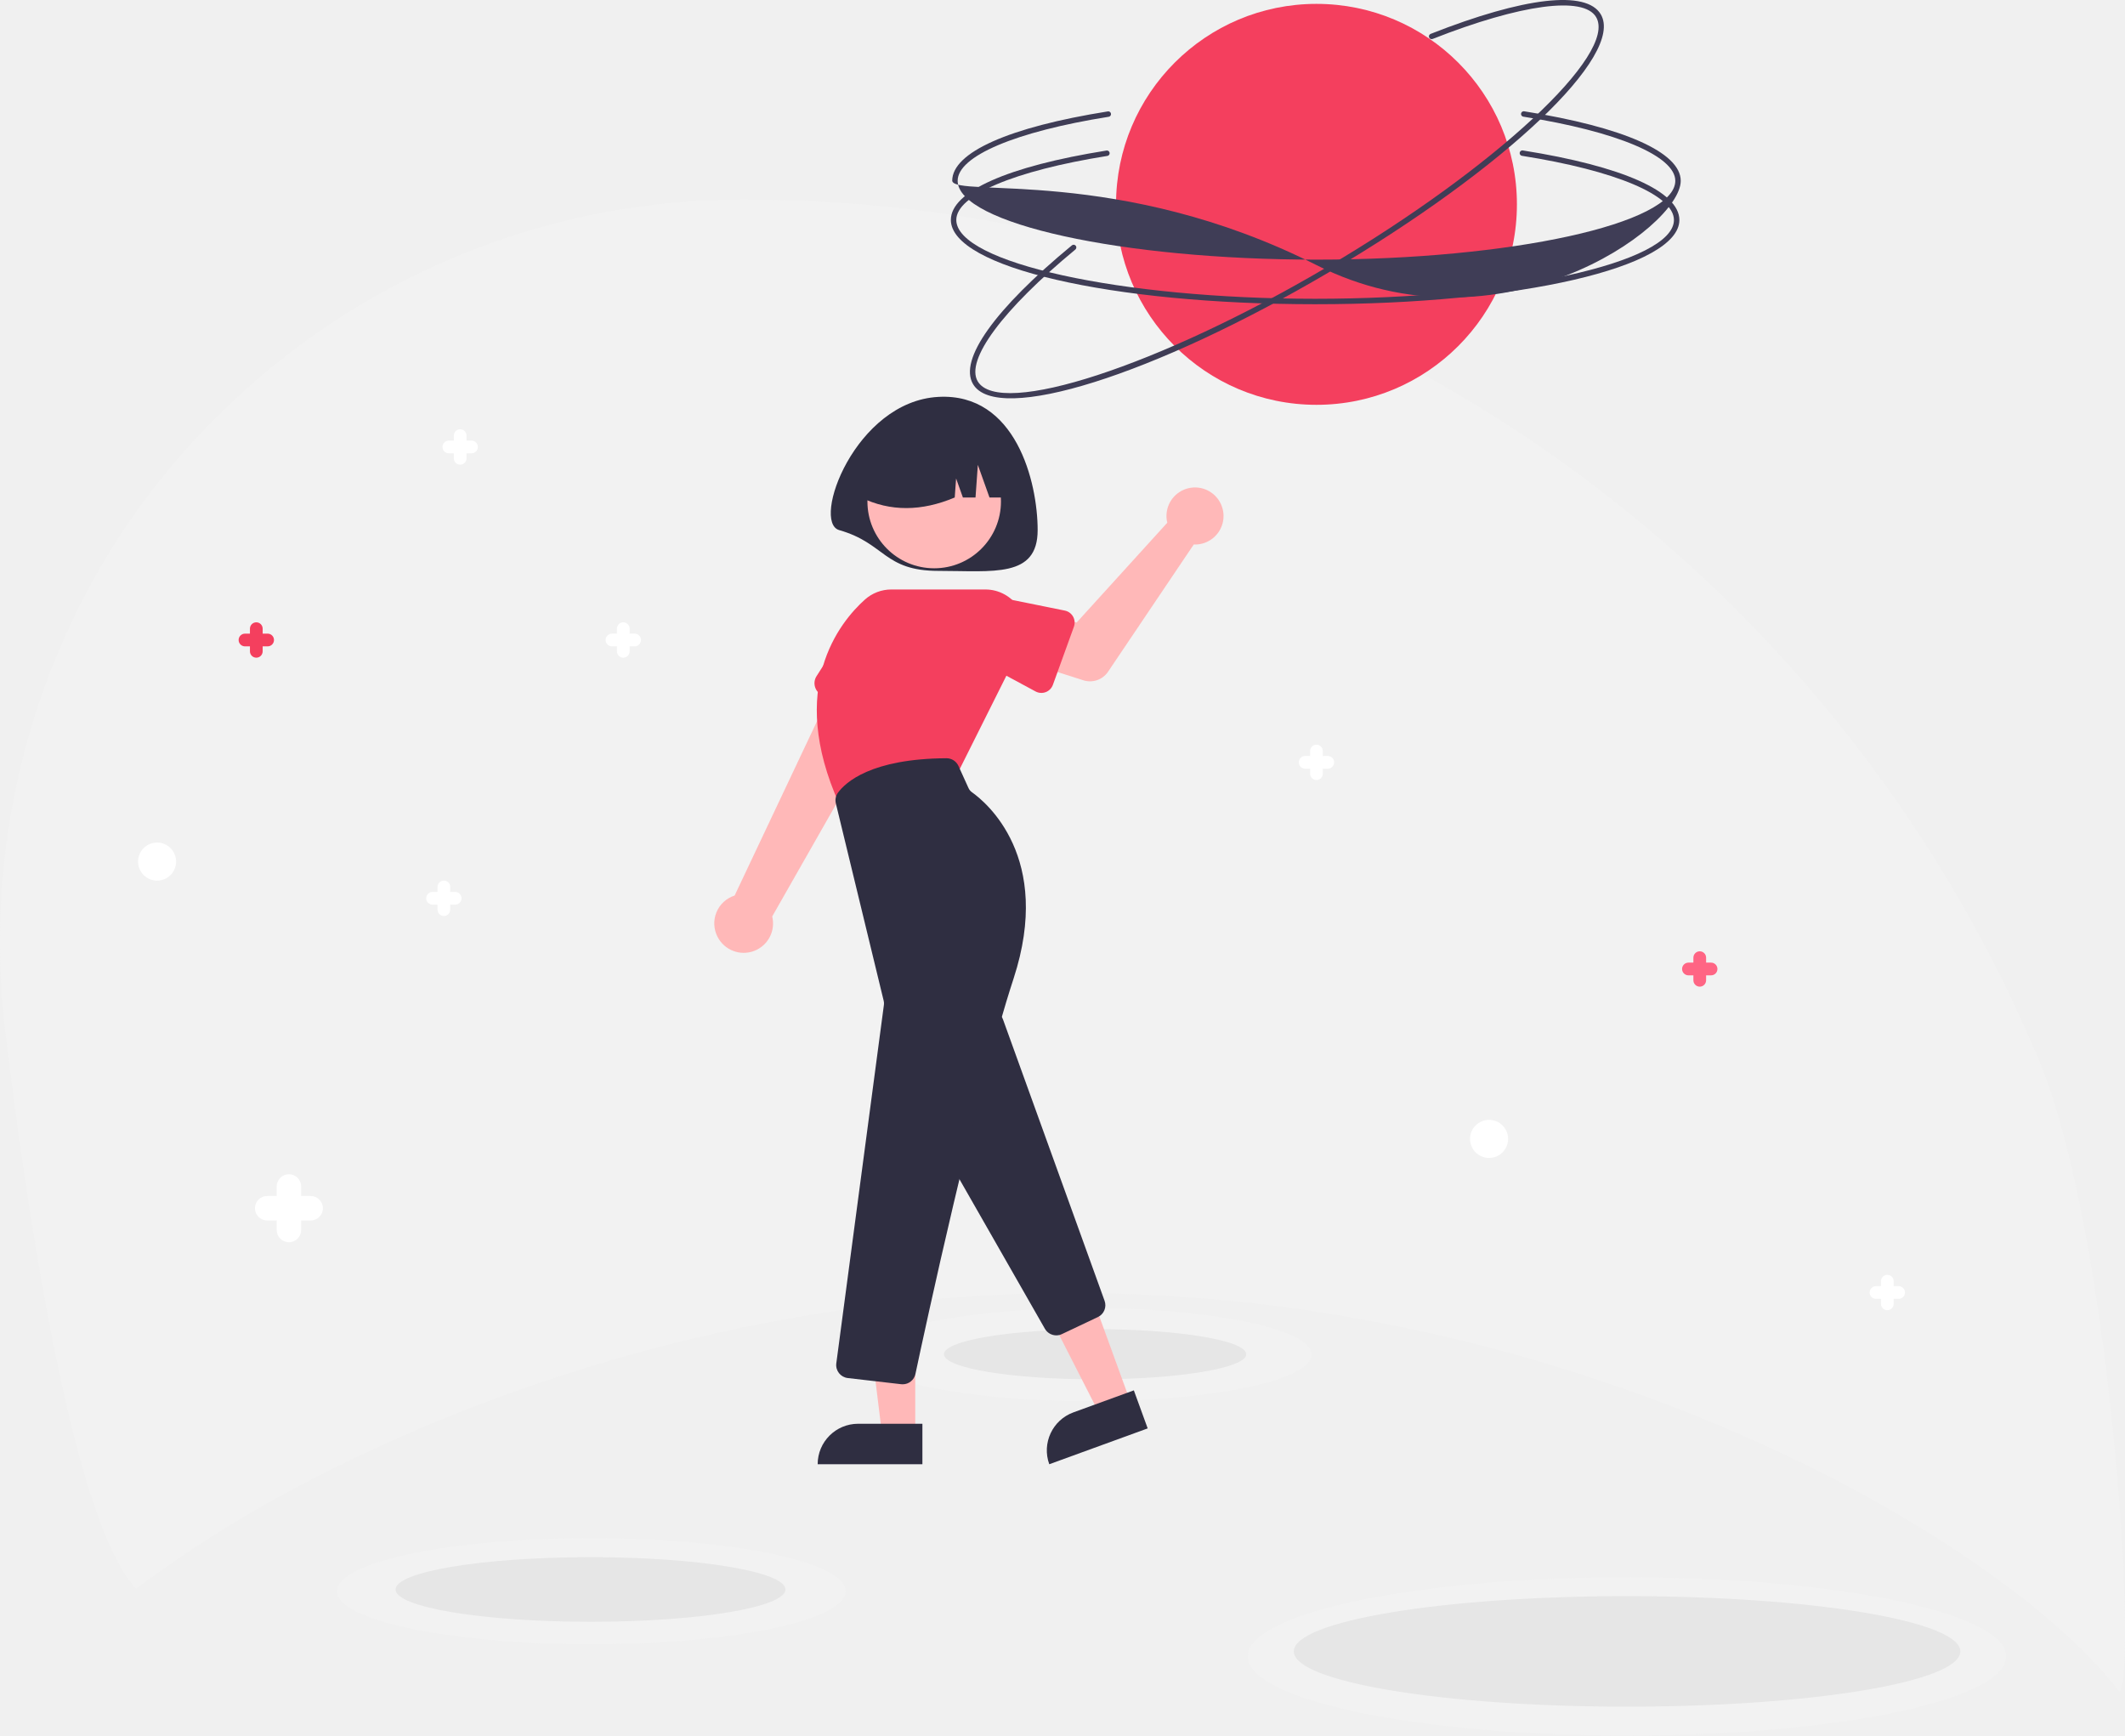
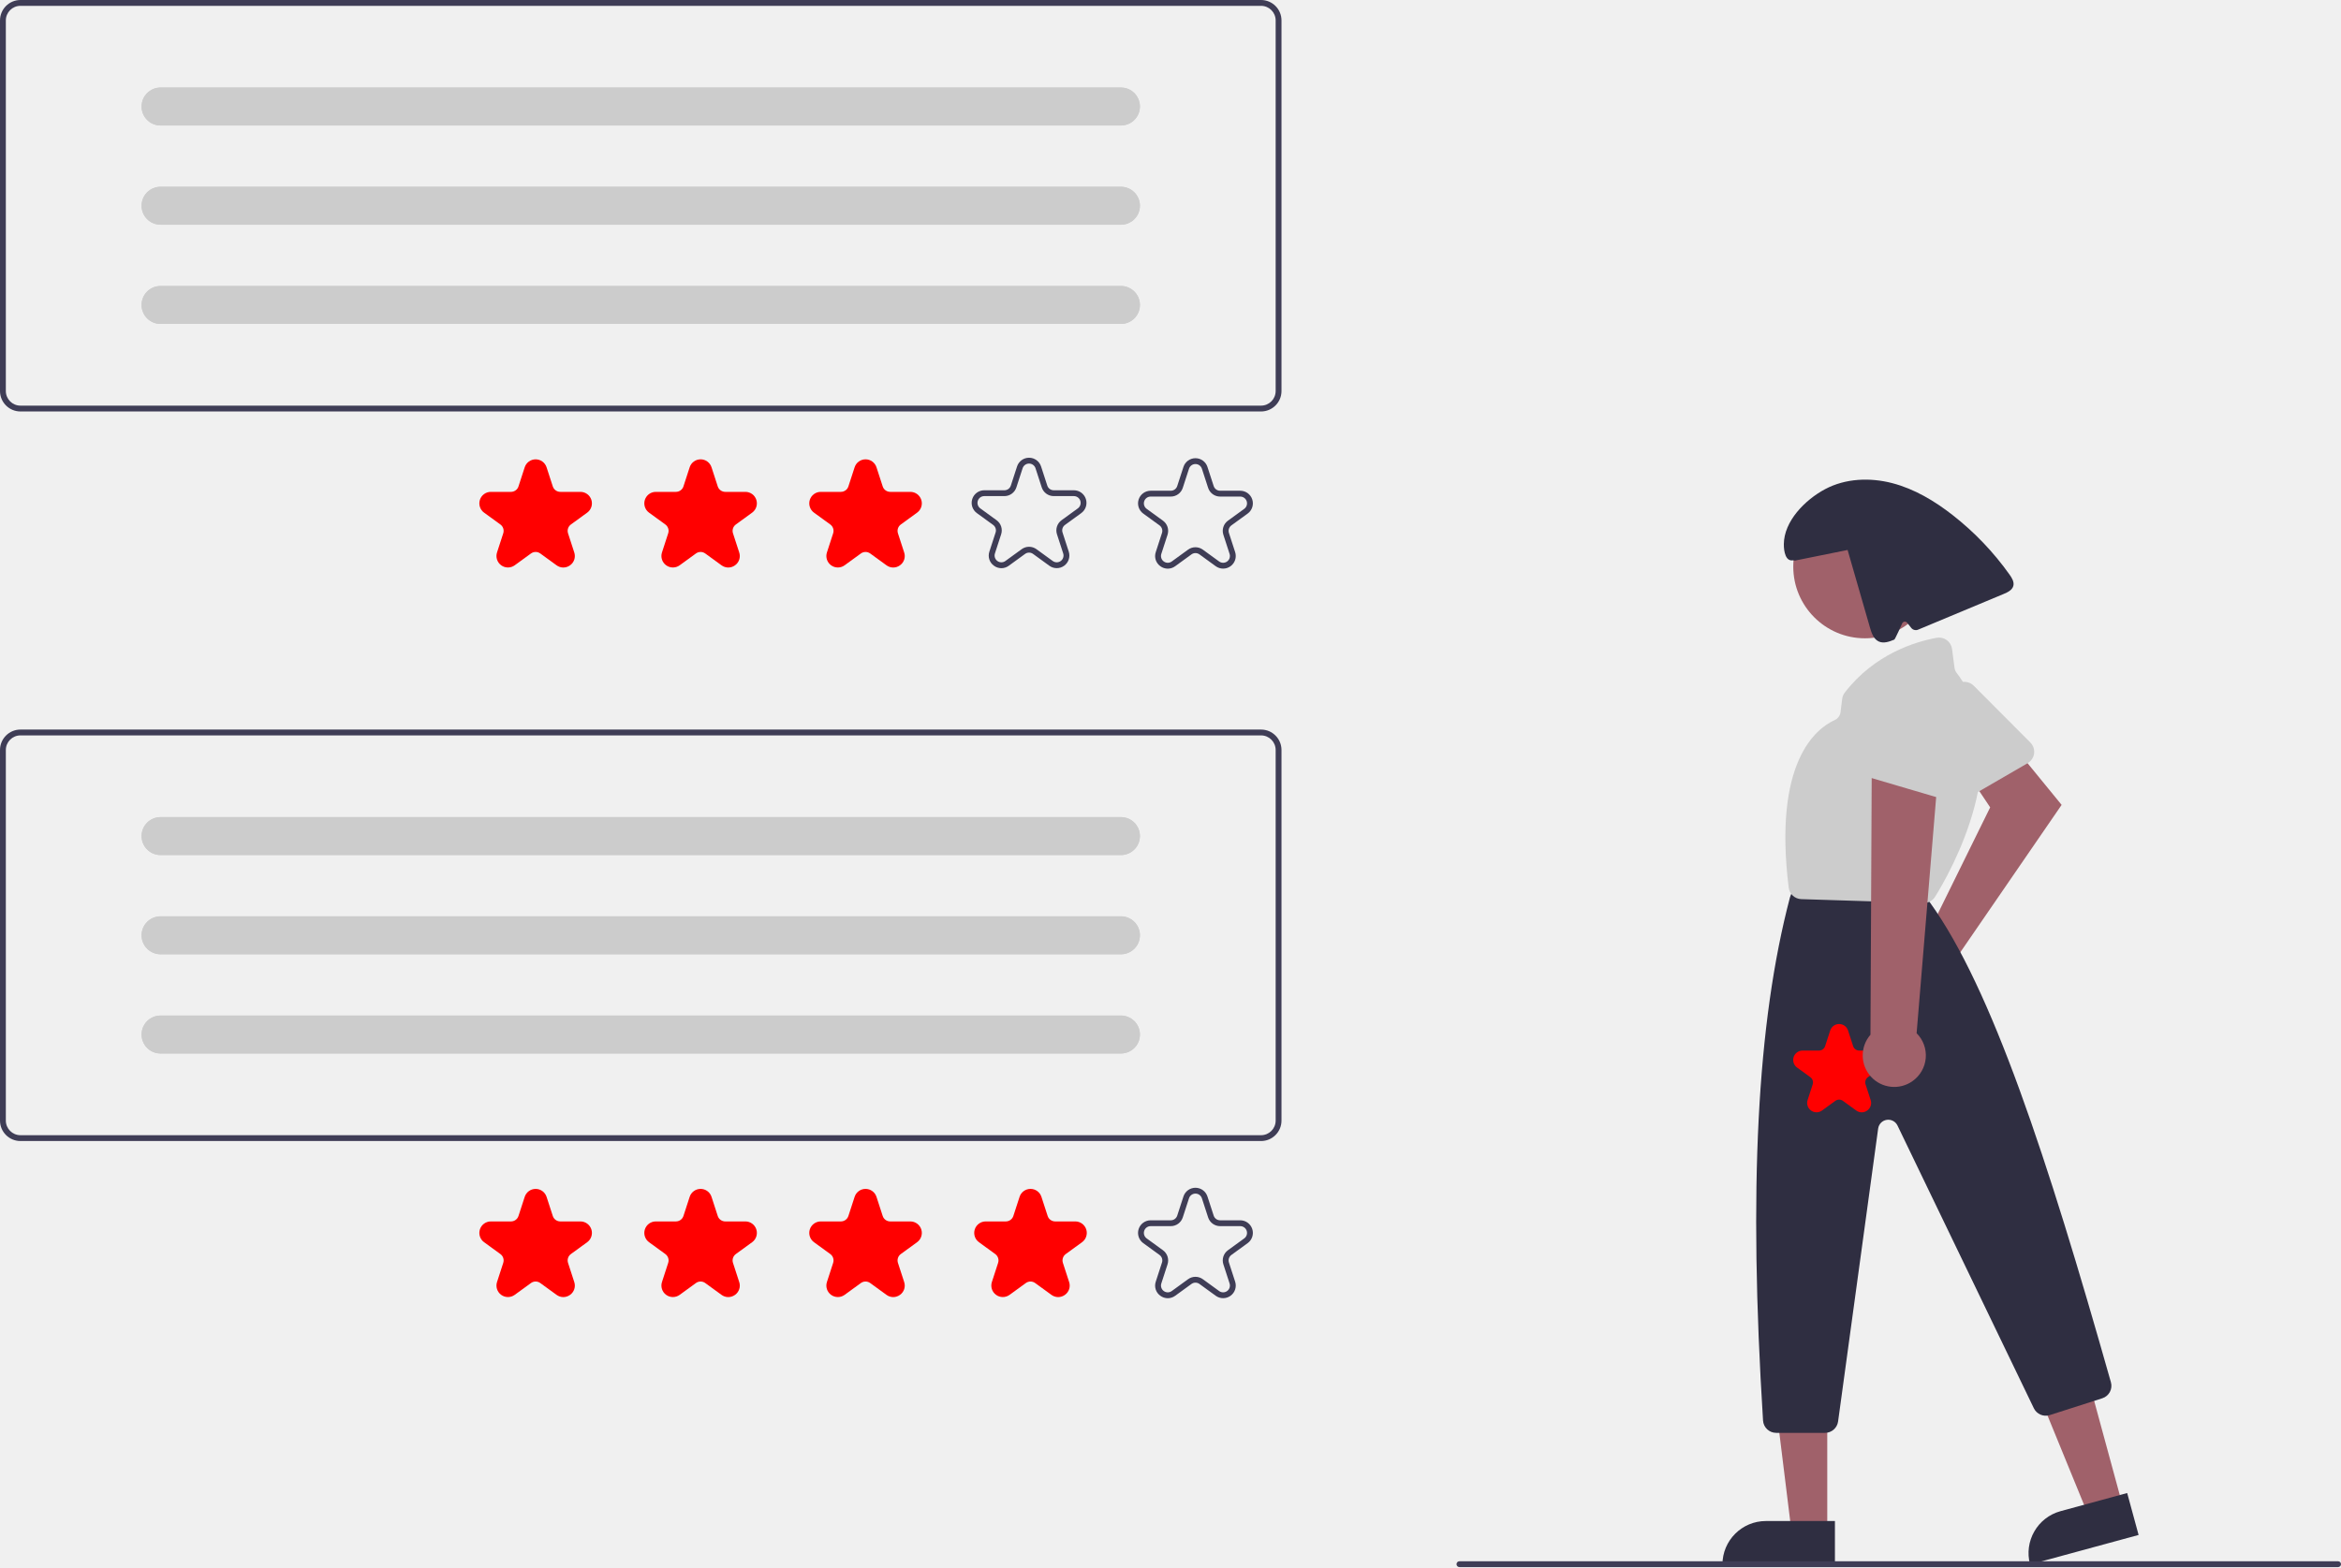
- <svg xmlns="http://www.w3.org/2000/svg" data-name="Layer 1" width="781.723" height="638.346" viewBox="0 0 781.723 638.346">
-   <path d="M323.856,674.907c49.338-25.576,151.33-68.483,280.069-68.483s230.731,42.907,280.069,68.483c48.032,24.9,86.661,54.258,104.858,78.211,6.633-9.028-3.102-169.642-30.044-233.34A516.235,516.235,0,0,0,482.745,204.223,273.27,273.27,0,0,0,288.24,284.79q-1.624,1.624-3.217,3.269c-57.017,58.899-83.64,140.844-73.92,222.242,6.92,57.952,23.976,179.165,48.074,204.866A458.814,458.814,0,0,1,323.856,674.907Z" transform="translate(-209.1386 -130.8269)" fill="#f2f2f2" />
-   <circle cx="484.291" cy="75.16" r="73.736" fill="#f43f5e" />
-   <ellipse cx="400.52" cy="498.246" rx="81.969" ry="17.1" fill="#f2f2f2" />
-   <path d="M692.929,242.723c-75.14-.007-133.999-13.629-133.997-31.012.001-10.422,20.858-19.719,57.222-25.506a1,1,0,1,1,.331,1.972l-.004.001-.013.002c-34.255,5.452-55.536,14.469-55.537,23.531-.001,15.72,60.446,29.005,131.997,29.012s132.001-13.268,132.003-28.988c.001-9.101-21.414-18.143-55.888-23.598a1,1,0,1,1,.302-1.977l.003.001.007.001c36.591,5.79,57.576,15.111,57.575,25.574C826.93,229.118,768.069,242.73,692.929,242.723Z" transform="translate(-209.1386 -130.8269)" fill="#3f3d56" />
-   <path d="M698.284,230.811c-64.749,38.126-122.378,56.258-131.199,41.278-5.288-8.981,7.966-27.576,36.363-51.017a1,1,0,1,1,1.286,1.532l-.003.002-.01.008c-26.75,22.082-40.511,40.65-35.913,48.459,7.976,13.546,66.804-5.682,128.46-41.987s107.008-78.42,99.031-91.966c-4.618-7.842-27.659-4.766-60.132,8.028a1,1,0,1,1-.743-1.857l.003-.001.007-.003c34.467-13.58,57.28-16.198,62.588-7.182C806.845,151.086,763.033,192.685,698.284,230.811Z" transform="translate(-209.1386 -130.8269)" fill="#3f3d56" />
-   <ellipse cx="402.84" cy="498.099" rx="55.605" ry="9.218" fill="#e6e6e6" />
-   <ellipse cx="217.52" cy="585.249" rx="93.552" ry="19.516" fill="#f2f2f2" />
-   <ellipse cx="598.52" cy="609.246" rx="139.491" ry="29.1" fill="#f2f2f2" />
-   <ellipse cx="217.235" cy="584.622" rx="71.711" ry="11.888" fill="#e6e6e6" />
-   <ellipse cx="598.551" cy="607.397" rx="122.603" ry="20.324" fill="#e6e6e6" />
-   <circle cx="57.787" cy="316.896" r="7" fill="#fff" />
-   <circle cx="547.787" cy="418.896" r="7" fill="#fff" />
-   <path d="M517.858,325.803c16.995,4.85,16.342,15,36.5,15s36.5,2.673,36.5-15-8.023-50.527-36.5-49C523.709,278.446,507.554,322.863,517.858,325.803Z" transform="translate(-209.1386 -130.8269)" fill="#2f2e41" />
-   <path d="M473.133,475.456a10.743,10.743,0,0,1,6.253-15.24l41.816-88.459,19.128,13.413L493.211,467.905a10.801,10.801,0,0,1-20.078,7.551Z" transform="translate(-209.1386 -130.8269)" fill="#ffb8b8" />
-   <path d="M508.965,383.502a4.812,4.812,0,0,1,.552-3.973l13.001-20.382A13.377,13.377,0,0,1,546.974,369.997l-6.549,23.353a4.817,4.817,0,0,1-6.604,3.096l-22.209-9.931A4.812,4.812,0,0,1,508.965,383.502Z" transform="translate(-209.1386 -130.8269)" fill="#f43f5e" />
-   <polygon points="415.837 515.575 404.317 519.77 382.656 477.332 399.658 471.141 415.837 515.575" fill="#ffb8b8" />
-   <path d="M604.028,650.301l22.217-8.089h0l5.093,13.988h0L595.133,669.383h0A14.887,14.887,0,0,1,604.028,650.301Z" transform="translate(-209.1386 -130.8269)" fill="#2f2e41" />
-   <path d="M593.526,619.558l-43.887-76.802a4.822,4.822,0,0,1,.052-4.868l19.762-32.937a4.817,4.817,0,0,1,8.661.841l37.364,103.468a4.799,4.799,0,0,1-2.469,5.99l-13.239,6.271a4.773,4.773,0,0,1-2.044.459A4.84,4.84,0,0,1,593.526,619.558Z" transform="translate(-209.1386 -130.8269)" fill="#2f2e41" />
-   <circle cx="343.662" cy="184.456" r="24.561" fill="#ffb8b8" />
-   <path d="M517.865,426.534c-19.342-42.889.157-66.859,9.439-75.173a14.557,14.557,0,0,1,9.73-3.721H571.634A14.576,14.576,0,0,1,584.671,368.734l-23.13,46.259-43.488,11.96Z" transform="translate(-209.1386 -130.8269)" fill="#f43f5e" />
-   <polygon points="336.698 527.172 324.438 527.171 318.606 479.883 336.7 479.884 336.698 527.172" fill="#ffb8b8" />
-   <path d="M524.82,654.495H548.463V669.382H509.933a14.887,14.887,0,0,1,14.887-14.887Z" transform="translate(-209.1386 -130.8269)" fill="#2f2e41" />
-   <path d="M540.642,639.946l-19.629-2.264a4.818,4.818,0,0,1-4.233-5.339c.003-.027.006-.054.01-.081l17.518-131.9a3.75,3.75,0,0,0-.073-1.377l-17.608-72.645a4.761,4.761,0,0,1,.754-3.926c2.73-3.764,12.086-12.537,39.914-12.703h.03a4.834,4.834,0,0,1,4.397,2.827l3.712,8.166a3.763,3.763,0,0,0,1.253,1.513c5.11,3.617,29.862,23.918,15.328,68.489-14.285,43.807-32.587,128.855-36.111,145.459a4.791,4.791,0,0,1-4.698,3.814A4.918,4.918,0,0,1,540.642,639.946Z" transform="translate(-209.1386 -130.8269)" fill="#2f2e41" />
-   <path d="M638.28,321.447a10.528,10.528,0,0,0,.273,1.635L605.206,359.79,593.428,357.252l-6.154,17.274,20.413,6.52a8,8,0,0,0,9.069-3.151l31.521-46.795a10.497,10.497,0,1,0-9.997-9.651Z" transform="translate(-209.1386 -130.8269)" fill="#ffb8b8" />
-   <path d="M604.196,361.346,596.465,382.718a4.5,4.5,0,0,1-6.366,2.431L570.151,374.402a12.497,12.497,0,0,1,8.571-23.479l22.136,4.482a4.5,4.5,0,0,1,3.337,5.941Z" transform="translate(-209.1386 -130.8269)" fill="#f43f5e" />
-   <path d="M582.858,313.803h-9.714l-4.286-12-.857,12h-4.643l-2.5-7-.5,7c-12.15,5.127-23.668,5.268-34.5,0a26,26,0,0,1,26-26h5A26,26,0,0,1,582.858,313.803Z" transform="translate(-209.1386 -130.8269)" fill="#2f2e41" />
-   <path d="M323.425,570.723h-3.5v-3.5a4.5,4.5,0,0,0-9,0v3.5h-3.5a4.5,4.5,0,0,0,0,9h3.5v3.5a4.5,4.5,0,0,0,9,0v-3.5h3.5a4.5,4.5,0,0,0,0-9Z" transform="translate(-209.1386 -130.8269)" fill="#fff" />
-   <path d="M838.585,484.883h-1.82v-1.82a2.34,2.34,0,0,0-4.68,0v1.82h-1.82a2.34,2.34,0,0,0,0,4.68h1.82v1.82a2.34,2.34,0,0,0,4.68,0v-1.82h1.82a2.34,2.34,0,0,0,.008-4.68Z" transform="translate(-209.1386 -130.8269)" fill="#ff6584" />
-   <path d="M307.585,363.883h-1.82v-1.82a2.34,2.34,0,0,0-4.68-.009v1.829h-1.82a2.34,2.34,0,0,0-.008,4.68h1.828v1.82a2.34,2.34,0,0,0,4.68.009v-1.829h1.82a2.34,2.34,0,0,0,.013-4.68h-.005Z" transform="translate(-209.1386 -130.8269)" fill="#f43f5e" />
-   <path d="M442.585,363.883h-1.82v-1.82a2.34,2.34,0,0,0-4.68-.009v1.829h-1.82a2.34,2.34,0,0,0-.008,4.68h1.828v1.82a2.34,2.34,0,0,0,4.68.009v-1.829h1.82a2.34,2.34,0,0,0,.013-4.68h-.005Z" transform="translate(-209.1386 -130.8269)" fill="#fff" />
-   <path d="M907.585,603.883h-1.82v-1.82a2.34,2.34,0,0,0-4.68,0v1.82h-1.82a2.34,2.34,0,0,0,0,4.68h1.82v1.82a2.34,2.34,0,0,0,4.68,0v-1.82h1.82a2.34,2.34,0,0,0,0-4.68Z" transform="translate(-209.1386 -130.8269)" fill="#fff" />
-   <path d="M697.585,408.883h-1.82v-1.82a2.34,2.34,0,0,0-4.68,0v1.82h-1.82a2.34,2.34,0,0,0,0,4.68h1.82v1.82a2.34,2.34,0,0,0,4.68,0v-1.82h1.82a2.34,2.34,0,1,0,.008-4.68Z" transform="translate(-209.1386 -130.8269)" fill="#fff" />
-   <path d="M376.585,458.883h-1.82v-1.82a2.34,2.34,0,0,0-4.68-.009v1.829h-1.82a2.34,2.34,0,1,0-.008,4.68h1.828v1.82a2.34,2.34,0,0,0,4.68.009v-1.829h1.82a2.34,2.34,0,0,0,.008-4.68Z" transform="translate(-209.1386 -130.8269)" fill="#fff" />
-   <path d="M382.585,292.883h-1.82v-1.82a2.34,2.34,0,0,0-4.68-.009v1.829h-1.82a2.34,2.34,0,0,0-.008,4.68h1.828v1.82a2.34,2.34,0,0,0,4.68.009v-1.829h1.82a2.34,2.34,0,0,0,.008-4.68h0Z" transform="translate(-209.1386 -130.8269)" fill="#fff" />
-   <path d="M693.427,228.326c-72.436-36.59-133.18-24.701-133.997-31.012.001-10.422,20.858-19.719,57.222-25.506a1,1,0,1,1,.331,1.972l-.004.001-.013.002c-34.255,5.452-55.536,14.469-55.537,23.531-.001,15.72,60.446,29.005,131.997,29.012S825.428,213.058,825.429,197.338c.001-9.101-21.414-18.143-55.888-23.598a1,1,0,1,1,.302-1.977l.003.001.007.001c36.591,5.79,57.576,15.111,57.575,25.574C827.428,214.722,760.496,262.205,693.427,228.326Z" transform="translate(-209.1386 -130.8269)" fill="#3f3d56" />
+ <svg xmlns="http://www.w3.org/2000/svg" data-name="Layer 1" width="801.953" height="537" viewBox="0 0 801.953 537">
+   <path d="M857.273,503.003a10.527,10.527,0,0,1,1.621-.347l21.899-44.496-6.686-10.023,13.807-12.067,17.357,21.24-35.351,51.448a10.496,10.496,0,1,1-12.648-5.755Z" transform="translate(-199.0236 -181.5)" fill="#a0616a" />
+   <path d="M894.656,442.218a4.514,4.514,0,0,1-1.016.801l-22.406,12.989a4.499,4.499,0,0,1-6.324-1.968l-10.897-23.023a4.476,4.476,0,0,1,1.537-5.645l13.889-9.448a4.502,4.502,0,0,1,5.718.544L894.57,435.949a4.504,4.504,0,0,1,.086,6.269Z" transform="translate(-199.0236 -181.5)" fill="#ccc" />
+   <polygon points="727.092 515.689 715.262 518.908 697.217 474.811 714.677 470.06 727.092 515.689" fill="#a0616a" />
+   <path d="M906.717,697.917h23.644a0,0,0,0,1,0,0v14.887a0,0,0,0,1,0,0H891.83a0,0,0,0,1,0,0v0A14.887,14.887,0,0,1,906.717,697.917Z" transform="translate(-352.2474 82.43915) rotate(-15.22067)" fill="#2f2e41" />
+   <polygon points="625.961 524.716 613.702 524.715 607.869 477.427 625.963 477.428 625.961 524.716" fill="#a0616a" />
+   <path d="M604.944,521.212h23.644a0,0,0,0,1,0,0v14.887a0,0,0,0,1,0,0H590.057a0,0,0,0,1,0,0v0A14.887,14.887,0,0,1,604.944,521.212Z" fill="#2f2e41" />
+   <circle cx="638.878" cy="194.165" r="24.561" fill="#a0616a" />
+   <path d="M824.234,672.5H807.481a4.513,4.513,0,0,1-4.496-4.223c-4.992-79.361-2.072-136.289,9.19-179.153a4.678,4.678,0,0,1,.182-.552l.897-2.243a4.479,4.479,0,0,1,4.178-2.829h34.452a4.493,4.493,0,0,1,3.417,1.571l4.679,5.46c.091.106.177.215.259.329,21.101,29.426,40.011,86.954,61.912,164.278a4.485,4.485,0,0,1-2.958,5.517L901.189,666.417a4.524,4.524,0,0,1-5.425-2.332l-46.723-96.907a3.5,3.5,0,0,0-6.62,1.046l-13.728,100.386A4.517,4.517,0,0,1,824.234,672.5Z" transform="translate(-199.0236 -181.5)" fill="#2f2e41" />
+   <path d="M858.092,490.931c-.047,0-.094-.001-.141-.002l-41.848-1.321a4.485,4.485,0,0,1-4.329-3.954c-5.305-42.941,9.244-54.445,15.746-57.397a3.46,3.46,0,0,0,2.012-2.743l.562-4.501a4.484,4.484,0,0,1,.889-2.186c10.194-13.205,24.113-17.434,31.503-18.778a4.493,4.493,0,0,1,5.251,3.85l.843,6.463a3.56,3.56,0,0,0,.713,1.691c21.259,27.792-2.425,68.827-7.388,76.771h0A4.508,4.508,0,0,1,858.092,490.931Z" transform="translate(-199.0236 -181.5)" fill="#ccc" />
+   <path d="M887.455,378.43A97.753,97.753,0,0,0,867.95,358.01c-6.198-4.841-13.098-8.978-20.709-10.956-7.612-1.979-16.019-1.642-22.963,2.049-6.945,3.691-14.125,11.025-14.169,18.889-.014,2.527.629,5.945,3.117,5.508l.72.095q9.004-1.819,18.007-3.637,3.835,13.308,7.669,26.616c.539,1.87,1.262,3.961,3.037,4.758,1.672.751,3.604.043,5.296-.663.278-.116,2.668-5.482,2.668-5.482a1,1,0,0,1,1.723-.288l1.42,1.775a2,2,0,0,0,2.332.596q14.683-6.129,29.366-12.259c1.353-.565,2.865-1.302,3.257-2.715C889.095,380.944,888.267,379.576,887.455,378.43Z" transform="translate(-199.0236 -181.5)" fill="#2f2e41" />
+   <path d="M999.976,718.5h-301a1,1,0,0,1,0-2h301a1,1,0,0,1,0,2Z" transform="translate(-199.0236 -181.5)" fill="#3f3d56" />
+   <path d="M836.793,562.664a3.203,3.203,0,0,1-1.889-.625l-4.552-3.307a2.206,2.206,0,0,0-2.602,0l-4.552,3.307a3.213,3.213,0,0,1-4.945-3.592l1.739-5.351a2.207,2.207,0,0,0-.804-2.475l-4.552-3.308a3.213,3.213,0,0,1,1.889-5.813h5.626a2.208,2.208,0,0,0,2.105-1.529l1.739-5.351a3.213,3.213,0,0,1,6.112,0l1.739,5.351a2.208,2.208,0,0,0,2.105,1.529h5.626a3.213,3.213,0,0,1,1.889,5.813l-4.552,3.307a2.208,2.208,0,0,0-.804,2.475l1.739,5.351a3.165,3.165,0,0,1-1.167,3.592A3.203,3.203,0,0,1,836.793,562.664Z" transform="translate(-199.0236 -181.5)" fill="#ff0000" />
+   <path d="M854.189,551.966a10.743,10.743,0,0,0,1.406-16.412l7.773-93.871-23.144,3.184-.44,91.205a10.801,10.801,0,0,0,14.405,15.895Z" transform="translate(-199.0236 -181.5)" fill="#a0616a" />
+   <path d="M864.881,455.199a4.514,4.514,0,0,1-1.281-.186l-24.846-7.308a4.499,4.499,0,0,1-2.927-5.941l9.195-23.754a4.476,4.476,0,0,1,5.153-2.771l16.415,3.568a4.502,4.502,0,0,1,3.542,4.521l-.764,27.492a4.504,4.504,0,0,1-4.488,4.378Z" transform="translate(-199.0236 -181.5)" fill="#ccc" />
+   <path d="M631.024,572.5H206.024a7.008,7.008,0,0,1-7-7v-127a7.008,7.008,0,0,1,7-7H631.024a7.008,7.008,0,0,1,7,7v127A7.008,7.008,0,0,1,631.024,572.5Zm-425-139a5.006,5.006,0,0,0-5,5v127a5.006,5.006,0,0,0,5,5H631.024a5.006,5.006,0,0,0,5-5v-127a5.006,5.006,0,0,0-5-5Z" transform="translate(-199.0236 -181.5)" fill="#3f3d56" />
+   <path d="M391.999,625.975a3.925,3.925,0,0,1-2.314-.766l-5.576-4.051a2.702,2.702,0,0,0-3.187,0l-5.576,4.051a3.937,3.937,0,0,1-6.058-4.401l2.13-6.555a2.705,2.705,0,0,0-.985-3.032l-5.576-4.051a3.936,3.936,0,0,1,2.314-7.121h6.893a2.705,2.705,0,0,0,2.579-1.873l2.13-6.555a3.937,3.937,0,0,1,7.488,0l2.13,6.555a2.705,2.705,0,0,0,2.579,1.873h6.893a3.937,3.937,0,0,1,2.314,7.121l-5.576,4.051a2.705,2.705,0,0,0-.985,3.032l2.13,6.555a3.877,3.877,0,0,1-1.43,4.401A3.924,3.924,0,0,1,391.999,625.975Z" transform="translate(-199.0236 -181.5)" fill="#ff0000" />
+   <path d="M448.507,625.975a3.925,3.925,0,0,1-2.314-.766l-5.576-4.051a2.702,2.702,0,0,0-3.187,0l-5.576,4.051a3.937,3.937,0,0,1-6.058-4.401l2.13-6.555a2.705,2.705,0,0,0-.985-3.032l-5.576-4.051a3.937,3.937,0,0,1,2.314-7.121h6.893a2.705,2.705,0,0,0,2.579-1.873l2.13-6.555a3.936,3.936,0,0,1,7.488,0l2.13,6.555a2.705,2.705,0,0,0,2.579,1.873h6.893a3.937,3.937,0,0,1,2.314,7.121l-5.576,4.051a2.705,2.705,0,0,0-.985,3.032l2.13,6.555a3.877,3.877,0,0,1-1.43,4.401A3.924,3.924,0,0,1,448.507,625.975Z" transform="translate(-199.0236 -181.5)" fill="#ff0000" />
+   <path d="M505.016,625.975a3.924,3.924,0,0,1-2.314-.766l-5.576-4.051a2.708,2.708,0,0,0-3.188,0l-5.576,4.051a3.936,3.936,0,0,1-6.058-4.401l2.13-6.555a2.705,2.705,0,0,0-.985-3.032l-5.576-4.051a3.937,3.937,0,0,1,2.314-7.121h6.893a2.705,2.705,0,0,0,2.579-1.873l2.13-6.555a3.936,3.936,0,0,1,7.488,0l2.13,6.555a2.705,2.705,0,0,0,2.579,1.873h6.893a3.937,3.937,0,0,1,2.314,7.121l-5.576,4.051a2.705,2.705,0,0,0-.985,3.032l2.13,6.555a3.878,3.878,0,0,1-1.43,4.401A3.925,3.925,0,0,1,505.016,625.975Z" transform="translate(-199.0236 -181.5)" fill="#ff0000" />
+   <path d="M561.524,625.975a3.925,3.925,0,0,1-2.314-.766l-5.576-4.051a2.702,2.702,0,0,0-3.187,0L544.87,625.209a3.937,3.937,0,0,1-6.058-4.401l2.13-6.555a2.704,2.704,0,0,0-.985-3.032l-5.576-4.052a3.937,3.937,0,0,1,2.314-7.121h6.893a2.705,2.705,0,0,0,2.579-1.873l2.13-6.555a3.936,3.936,0,0,1,7.488,0l2.13,6.555a2.705,2.705,0,0,0,2.579,1.873h6.893a3.937,3.937,0,0,1,2.314,7.121l-5.576,4.051a2.705,2.705,0,0,0-.985,3.032l2.13,6.555A3.877,3.877,0,0,1,563.838,625.209,3.924,3.924,0,0,1,561.524,625.975Z" transform="translate(-199.0236 -181.5)" fill="#ff0000" />
+   <path d="M599.065,626.364a4.313,4.313,0,0,1-2.541-.841,4.261,4.261,0,0,1-1.571-4.835l2.13-6.555a2.319,2.319,0,0,0-.844-2.598l-5.577-4.052a4.324,4.324,0,0,1,2.542-7.822H600.096a2.318,2.318,0,0,0,2.21-1.606l2.13-6.555a4.324,4.324,0,0,1,8.225,0l2.13,6.555a2.318,2.318,0,0,0,2.21,1.606h6.893a4.324,4.324,0,0,1,2.542,7.822l-5.576,4.052a2.318,2.318,0,0,0-.844,2.598l2.13,6.555a4.324,4.324,0,0,1-6.654,4.834l-5.576-4.051a2.318,2.318,0,0,0-2.732,0l-5.576,4.051A4.31,4.31,0,0,1,599.065,626.364Zm9.484-7.339a4.315,4.315,0,0,1,2.541.828l5.576,4.051a2.324,2.324,0,0,0,3.576-2.598l-2.13-6.555a4.313,4.313,0,0,1,1.571-4.834l5.576-4.052a2.324,2.324,0,0,0-1.366-4.204h-6.893a4.313,4.313,0,0,1-4.112-2.988l-2.13-6.555a2.324,2.324,0,0,0-4.421,0l-2.13,6.555a4.312,4.312,0,0,1-4.112,2.988h-6.893a2.324,2.324,0,0,0-1.366,4.204l5.577,4.052a4.314,4.314,0,0,1,1.571,4.834l-2.13,6.555a2.324,2.324,0,0,0,3.576,2.598l5.577-4.051A4.317,4.317,0,0,1,608.549,619.025Z" transform="translate(-199.0236 -181.5)" fill="#3f3d56" />
+   <path d="M254.024,461.5a6.5,6.5,0,0,0,0,13h329a6.5,6.5,0,1,0,0-13Z" transform="translate(-199.0236 -181.5)" fill="#ccc" />
+   <path d="M254.024,495.5a6.5,6.5,0,0,0,0,13h329a6.5,6.5,0,1,0,0-13Z" transform="translate(-199.0236 -181.5)" fill="#ccc" />
+   <path d="M254.024,529.5a6.5,6.5,0,0,0,0,13h329a6.5,6.5,0,1,0,0-13Z" transform="translate(-199.0236 -181.5)" fill="#ccc" />
+   <path d="M254.024,461.5a6.5,6.5,0,0,0,0,13h329a6.5,6.5,0,1,0,0-13Z" transform="translate(-199.0236 -181.5)" fill="#ccc" />
+   <path d="M254.024,495.5a6.5,6.5,0,0,0,0,13h329a6.5,6.5,0,1,0,0-13Z" transform="translate(-199.0236 -181.5)" fill="#ccc" />
+   <path d="M254.024,529.5a6.5,6.5,0,0,0,0,13h329a6.5,6.5,0,1,0,0-13Z" transform="translate(-199.0236 -181.5)" fill="#ccc" />
+   <path d="M631.024,322.5H206.024a7.008,7.008,0,0,1-7-7v-127a7.008,7.008,0,0,1,7-7H631.024a7.008,7.008,0,0,1,7,7v127A7.008,7.008,0,0,1,631.024,322.5Zm-425-139a5.006,5.006,0,0,0-5,5v127a5.006,5.006,0,0,0,5,5H631.024a5.006,5.006,0,0,0,5-5v-127a5.006,5.006,0,0,0-5-5Z" transform="translate(-199.0236 -181.5)" fill="#3f3d56" />
+   <path d="M391.999,375.975a3.925,3.925,0,0,1-2.314-.766l-5.576-4.051a2.702,2.702,0,0,0-3.187,0l-5.576,4.051a3.937,3.937,0,0,1-6.058-4.401l2.13-6.555a2.705,2.705,0,0,0-.985-3.032l-5.576-4.051a3.936,3.936,0,0,1,2.314-7.121h6.893a2.705,2.705,0,0,0,2.579-1.873l2.13-6.555a3.937,3.937,0,0,1,7.488,0l2.13,6.555a2.705,2.705,0,0,0,2.579,1.873h6.893a3.937,3.937,0,0,1,2.314,7.121l-5.576,4.051a2.705,2.705,0,0,0-.985,3.032l2.13,6.555a3.877,3.877,0,0,1-1.43,4.401A3.924,3.924,0,0,1,391.999,375.975Z" transform="translate(-199.0236 -181.5)" fill="#ff0000" />
+   <path d="M448.507,375.975a3.925,3.925,0,0,1-2.314-.766l-5.576-4.051a2.702,2.702,0,0,0-3.187,0l-5.576,4.051a3.937,3.937,0,0,1-6.058-4.401l2.13-6.555a2.705,2.705,0,0,0-.985-3.032l-5.576-4.051a3.937,3.937,0,0,1,2.314-7.121h6.893a2.705,2.705,0,0,0,2.579-1.873l2.13-6.555a3.936,3.936,0,0,1,7.488,0l2.13,6.555a2.705,2.705,0,0,0,2.579,1.873h6.893a3.937,3.937,0,0,1,2.314,7.121l-5.576,4.051a2.705,2.705,0,0,0-.985,3.032l2.13,6.555a3.877,3.877,0,0,1-1.43,4.401A3.924,3.924,0,0,1,448.507,375.975Z" transform="translate(-199.0236 -181.5)" fill="#ff0000" />
+   <path d="M505.016,375.975a3.924,3.924,0,0,1-2.314-.766l-5.576-4.051a2.708,2.708,0,0,0-3.188,0l-5.576,4.051a3.936,3.936,0,0,1-6.058-4.401l2.13-6.555a2.705,2.705,0,0,0-.985-3.032l-5.576-4.051a3.937,3.937,0,0,1,2.314-7.121h6.893a2.705,2.705,0,0,0,2.579-1.873l2.13-6.555a3.936,3.936,0,0,1,7.488,0l2.13,6.555a2.705,2.705,0,0,0,2.579,1.873h6.893a3.937,3.937,0,0,1,2.314,7.121l-5.576,4.051a2.705,2.705,0,0,0-.985,3.032l2.13,6.555a3.878,3.878,0,0,1-1.43,4.401A3.925,3.925,0,0,1,505.016,375.975Z" transform="translate(-199.0236 -181.5)" fill="#ff0000" />
+   <path d="M599.065,376.364a4.313,4.313,0,0,1-2.541-.841,4.261,4.261,0,0,1-1.571-4.835l2.13-6.555a2.319,2.319,0,0,0-.844-2.598l-5.577-4.052a4.324,4.324,0,0,1,2.542-7.822H600.096a2.318,2.318,0,0,0,2.21-1.606l2.13-6.555a4.324,4.324,0,0,1,8.225,0l2.13,6.555a2.318,2.318,0,0,0,2.21,1.606h6.893a4.324,4.324,0,0,1,2.542,7.822l-5.576,4.052a2.318,2.318,0,0,0-.844,2.598l2.13,6.555a4.324,4.324,0,0,1-6.654,4.834l-5.576-4.051a2.318,2.318,0,0,0-2.732,0l-5.576,4.051A4.31,4.31,0,0,1,599.065,376.364Zm9.484-7.339a4.315,4.315,0,0,1,2.541.828l5.576,4.051a2.324,2.324,0,0,0,3.576-2.598l-2.13-6.555a4.313,4.313,0,0,1,1.571-4.834l5.576-4.052a2.324,2.324,0,0,0-1.366-4.204h-6.893a4.313,4.313,0,0,1-4.112-2.988l-2.13-6.555a2.324,2.324,0,0,0-4.421,0l-2.13,6.555a4.312,4.312,0,0,1-4.112,2.988h-6.893a2.324,2.324,0,0,0-1.366,4.204l5.577,4.052a4.314,4.314,0,0,1,1.571,4.834l-2.13,6.555a2.324,2.324,0,0,0,3.576,2.598l5.577-4.051A4.317,4.317,0,0,1,608.549,369.025Z" transform="translate(-199.0236 -181.5)" fill="#3f3d56" />
+   <path d="M542.065,376.203a4.313,4.313,0,0,1-2.541-.841,4.261,4.261,0,0,1-1.571-4.835l2.13-6.555a2.319,2.319,0,0,0-.844-2.598l-5.577-4.052A4.324,4.324,0,0,1,536.203,349.5H543.096a2.318,2.318,0,0,0,2.21-1.606l2.13-6.555a4.324,4.324,0,0,1,8.225,0l2.13,6.555a2.318,2.318,0,0,0,2.21,1.606h6.893a4.324,4.324,0,0,1,2.542,7.822l-5.576,4.052a2.318,2.318,0,0,0-.844,2.598l2.13,6.555a4.324,4.324,0,0,1-6.654,4.834l-5.576-4.051a2.318,2.318,0,0,0-2.732,0l-5.576,4.051A4.31,4.31,0,0,1,542.065,376.203Zm9.484-7.339a4.315,4.315,0,0,1,2.541.828l5.576,4.051a2.324,2.324,0,0,0,3.576-2.598l-2.13-6.555a4.313,4.313,0,0,1,1.571-4.834l5.576-4.052a2.324,2.324,0,0,0-1.366-4.204h-6.893a4.313,4.313,0,0,1-4.112-2.988l-2.13-6.555a2.324,2.324,0,0,0-4.421,0l-2.13,6.555A4.312,4.312,0,0,1,543.096,351.5h-6.893a2.324,2.324,0,0,0-1.366,4.204l5.577,4.052a4.314,4.314,0,0,1,1.571,4.834l-2.13,6.555a2.324,2.324,0,0,0,3.576,2.598l5.577-4.051A4.317,4.317,0,0,1,551.549,368.864Z" transform="translate(-199.0236 -181.5)" fill="#3f3d56" />
+   <path d="M254.024,211.5a6.5,6.5,0,0,0,0,13h329a6.5,6.5,0,0,0,0-13Z" transform="translate(-199.0236 -181.5)" fill="#ccc" />
+   <path d="M254.024,245.5a6.5,6.5,0,0,0,0,13h329a6.5,6.5,0,0,0,0-13Z" transform="translate(-199.0236 -181.5)" fill="#ccc" />
+   <path d="M254.024,279.5a6.5,6.5,0,0,0,0,13h329a6.5,6.5,0,0,0,0-13Z" transform="translate(-199.0236 -181.5)" fill="#ccc" />
+   <path d="M254.024,211.5a6.5,6.5,0,0,0,0,13h329a6.5,6.5,0,0,0,0-13Z" transform="translate(-199.0236 -181.5)" fill="#ccc" />
+   <path d="M254.024,245.5a6.5,6.5,0,0,0,0,13h329a6.5,6.5,0,0,0,0-13Z" transform="translate(-199.0236 -181.5)" fill="#ccc" />
+   <path d="M254.024,279.5a6.5,6.5,0,0,0,0,13h329a6.5,6.5,0,0,0,0-13Z" transform="translate(-199.0236 -181.5)" fill="#ccc" />
</svg>
